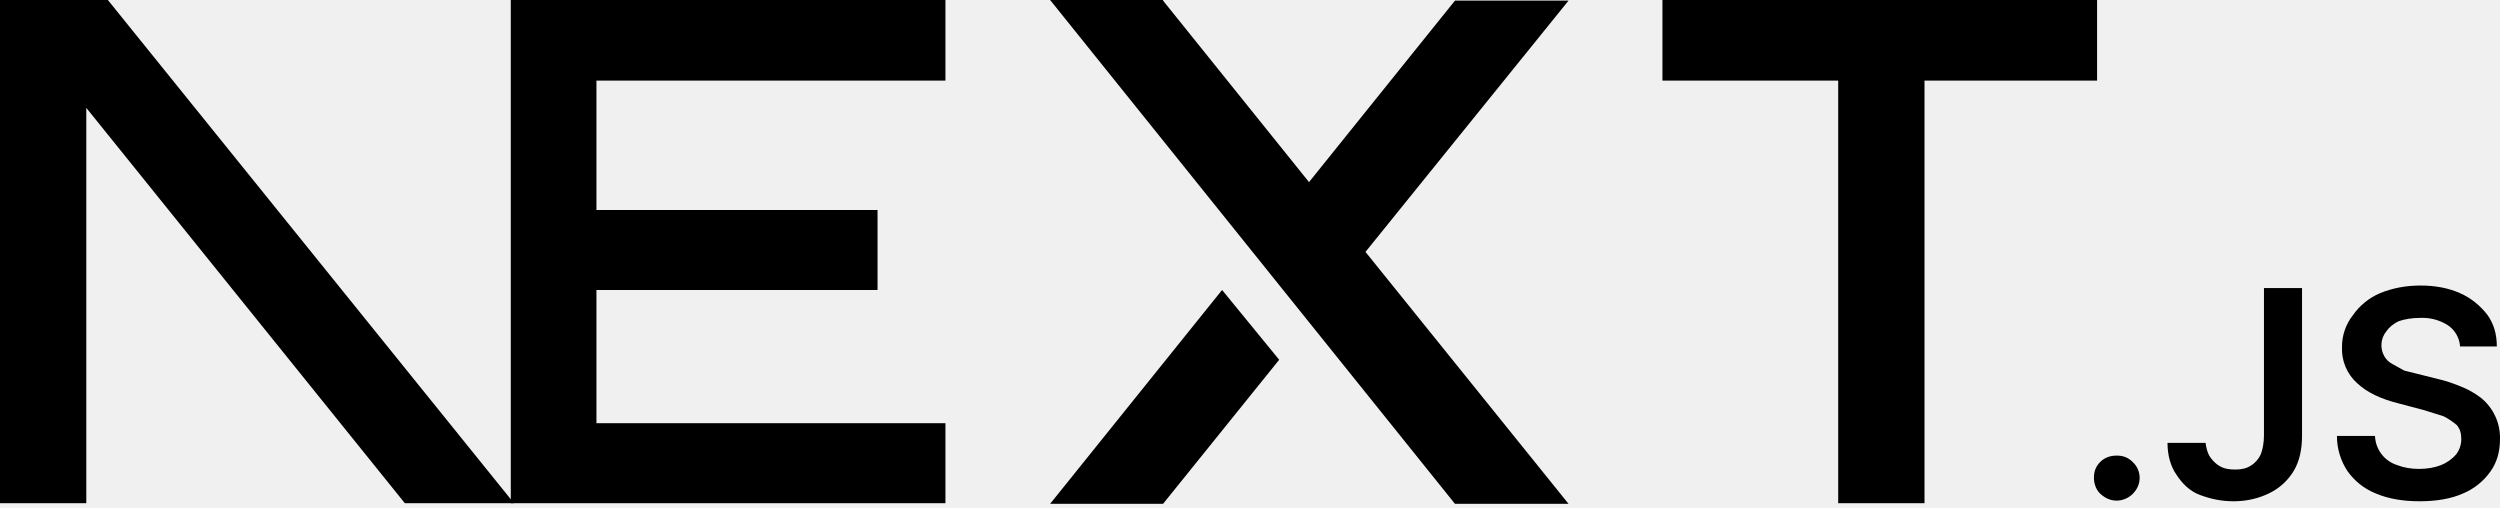
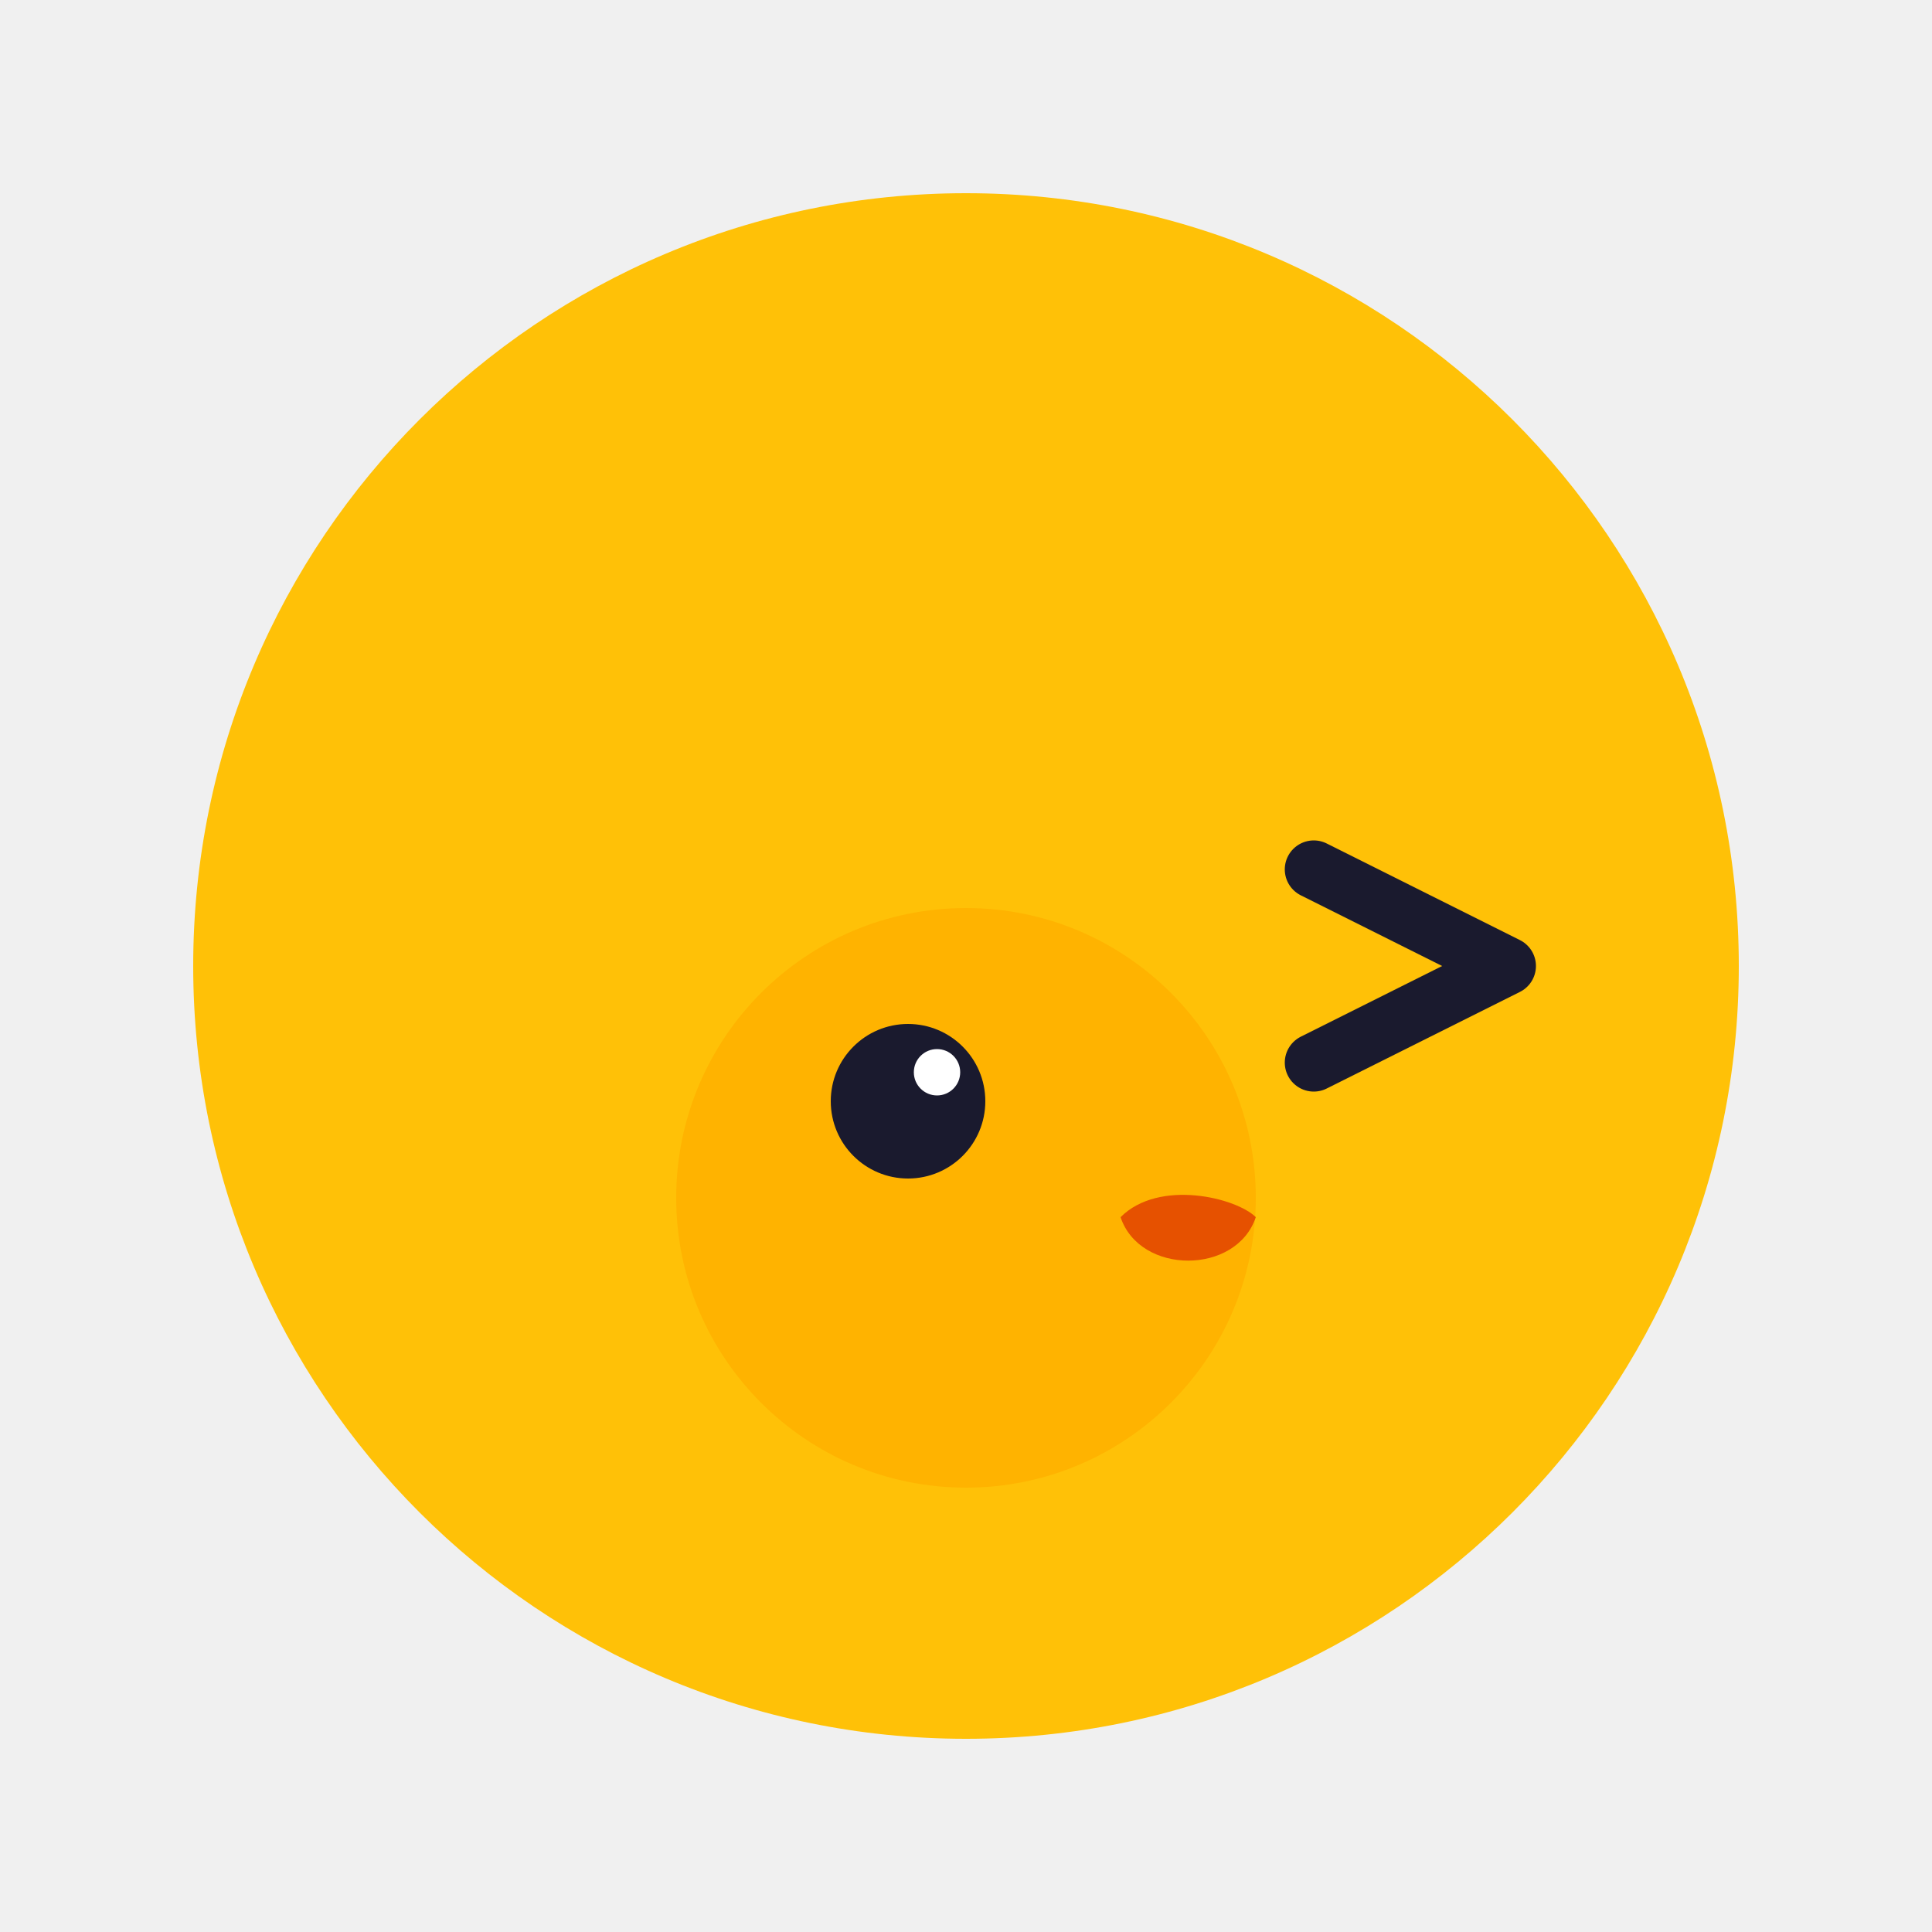
- <svg xmlns="http://www.w3.org/2000/svg" fill="none" viewBox="0 0 394 80">
-   <path fill="#000" d="M262 0h68.5v12.7h-27.2v66.6h-13.6V12.7H262V0ZM149 0v12.7H94v20.4h44.3v12.6H94v21h55v12.6H80.5V0h68.7zm34.3 0h-17.8l63.8 79.4h17.9l-32-39.7 32-39.6h-17.9l-23 28.6-23-28.6zm18.3 56.7-9-11-27.1 33.7h17.8l18.3-22.7z" />
-   <path fill="#000" d="M81 79.3 17 0H0v79.3h13.6V17l50.2 62.3H81Zm252.6-.4c-1 0-1.8-.4-2.5-1s-1.1-1.6-1.1-2.6.3-1.8 1-2.5 1.6-1 2.6-1 1.8.3 2.5 1a3.4 3.4 0 0 1 .6 4.3 3.7 3.7 0 0 1-3 1.8zm23.2-33.5h6v23.3c0 2.1-.4 4-1.3 5.5a9.1 9.1 0 0 1-3.8 3.5c-1.6.8-3.5 1.3-5.7 1.3-2 0-3.7-.4-5.3-1s-2.8-1.8-3.7-3.2c-.9-1.3-1.4-3-1.4-5h6c.1.8.3 1.6.7 2.2s1 1.2 1.6 1.5c.7.4 1.5.5 2.4.5 1 0 1.8-.2 2.4-.6a4 4 0 0 0 1.6-1.8c.3-.8.5-1.8.5-3V45.5zm30.9 9.1a4.4 4.4 0 0 0-2-3.3 7.5 7.5 0 0 0-4.3-1.1c-1.3 0-2.4.2-3.3.5-.9.4-1.6 1-2 1.6a3.5 3.5 0 0 0-.3 4c.3.5.7.9 1.3 1.2l1.8 1 2 .5 3.2.8c1.3.3 2.5.7 3.7 1.2a13 13 0 0 1 3.2 1.8 8.1 8.1 0 0 1 3 6.5c0 2-.5 3.7-1.5 5.1a10 10 0 0 1-4.4 3.5c-1.8.8-4.1 1.2-6.8 1.2-2.6 0-4.9-.4-6.8-1.2-2-.8-3.4-2-4.5-3.5a10 10 0 0 1-1.7-5.6h6a5 5 0 0 0 3.5 4.6c1 .4 2.2.6 3.4.6 1.3 0 2.5-.2 3.5-.6 1-.4 1.8-1 2.4-1.7a4 4 0 0 0 .8-2.4c0-.9-.2-1.6-.7-2.2a11 11 0 0 0-2.1-1.4l-3.2-1-3.8-1c-2.8-.7-5-1.7-6.6-3.2a7.2 7.2 0 0 1-2.4-5.7 8 8 0 0 1 1.7-5 10 10 0 0 1 4.3-3.5c2-.8 4-1.2 6.4-1.2 2.3 0 4.4.4 6.2 1.2 1.8.8 3.2 2 4.3 3.4 1 1.4 1.5 3 1.5 5h-5.8z" />
+ <svg xmlns="http://www.w3.org/2000/svg" viewBox="0 0 100 100" fill="none">
+   <circle cx="50" cy="50" r="40" fill="#FFC107" />
+   <circle cx="50" cy="62" r="15" fill="#FFB300" />
+   <circle cx="47" cy="57" r="4" fill="#1a1a2e" />
+   <circle cx="48.5" cy="55.5" r="1.2" fill="white" />
+   <path d="M58 63 C60 61, 64 62, 65 63 C64 66, 59 66, 58 63 Z" fill="#E65100" />
+   <path d="M68 45 L78 50 L68 55" stroke="#1a1a2e" stroke-width="3" stroke-linecap="round" stroke-linejoin="round" fill="none" />
</svg>
